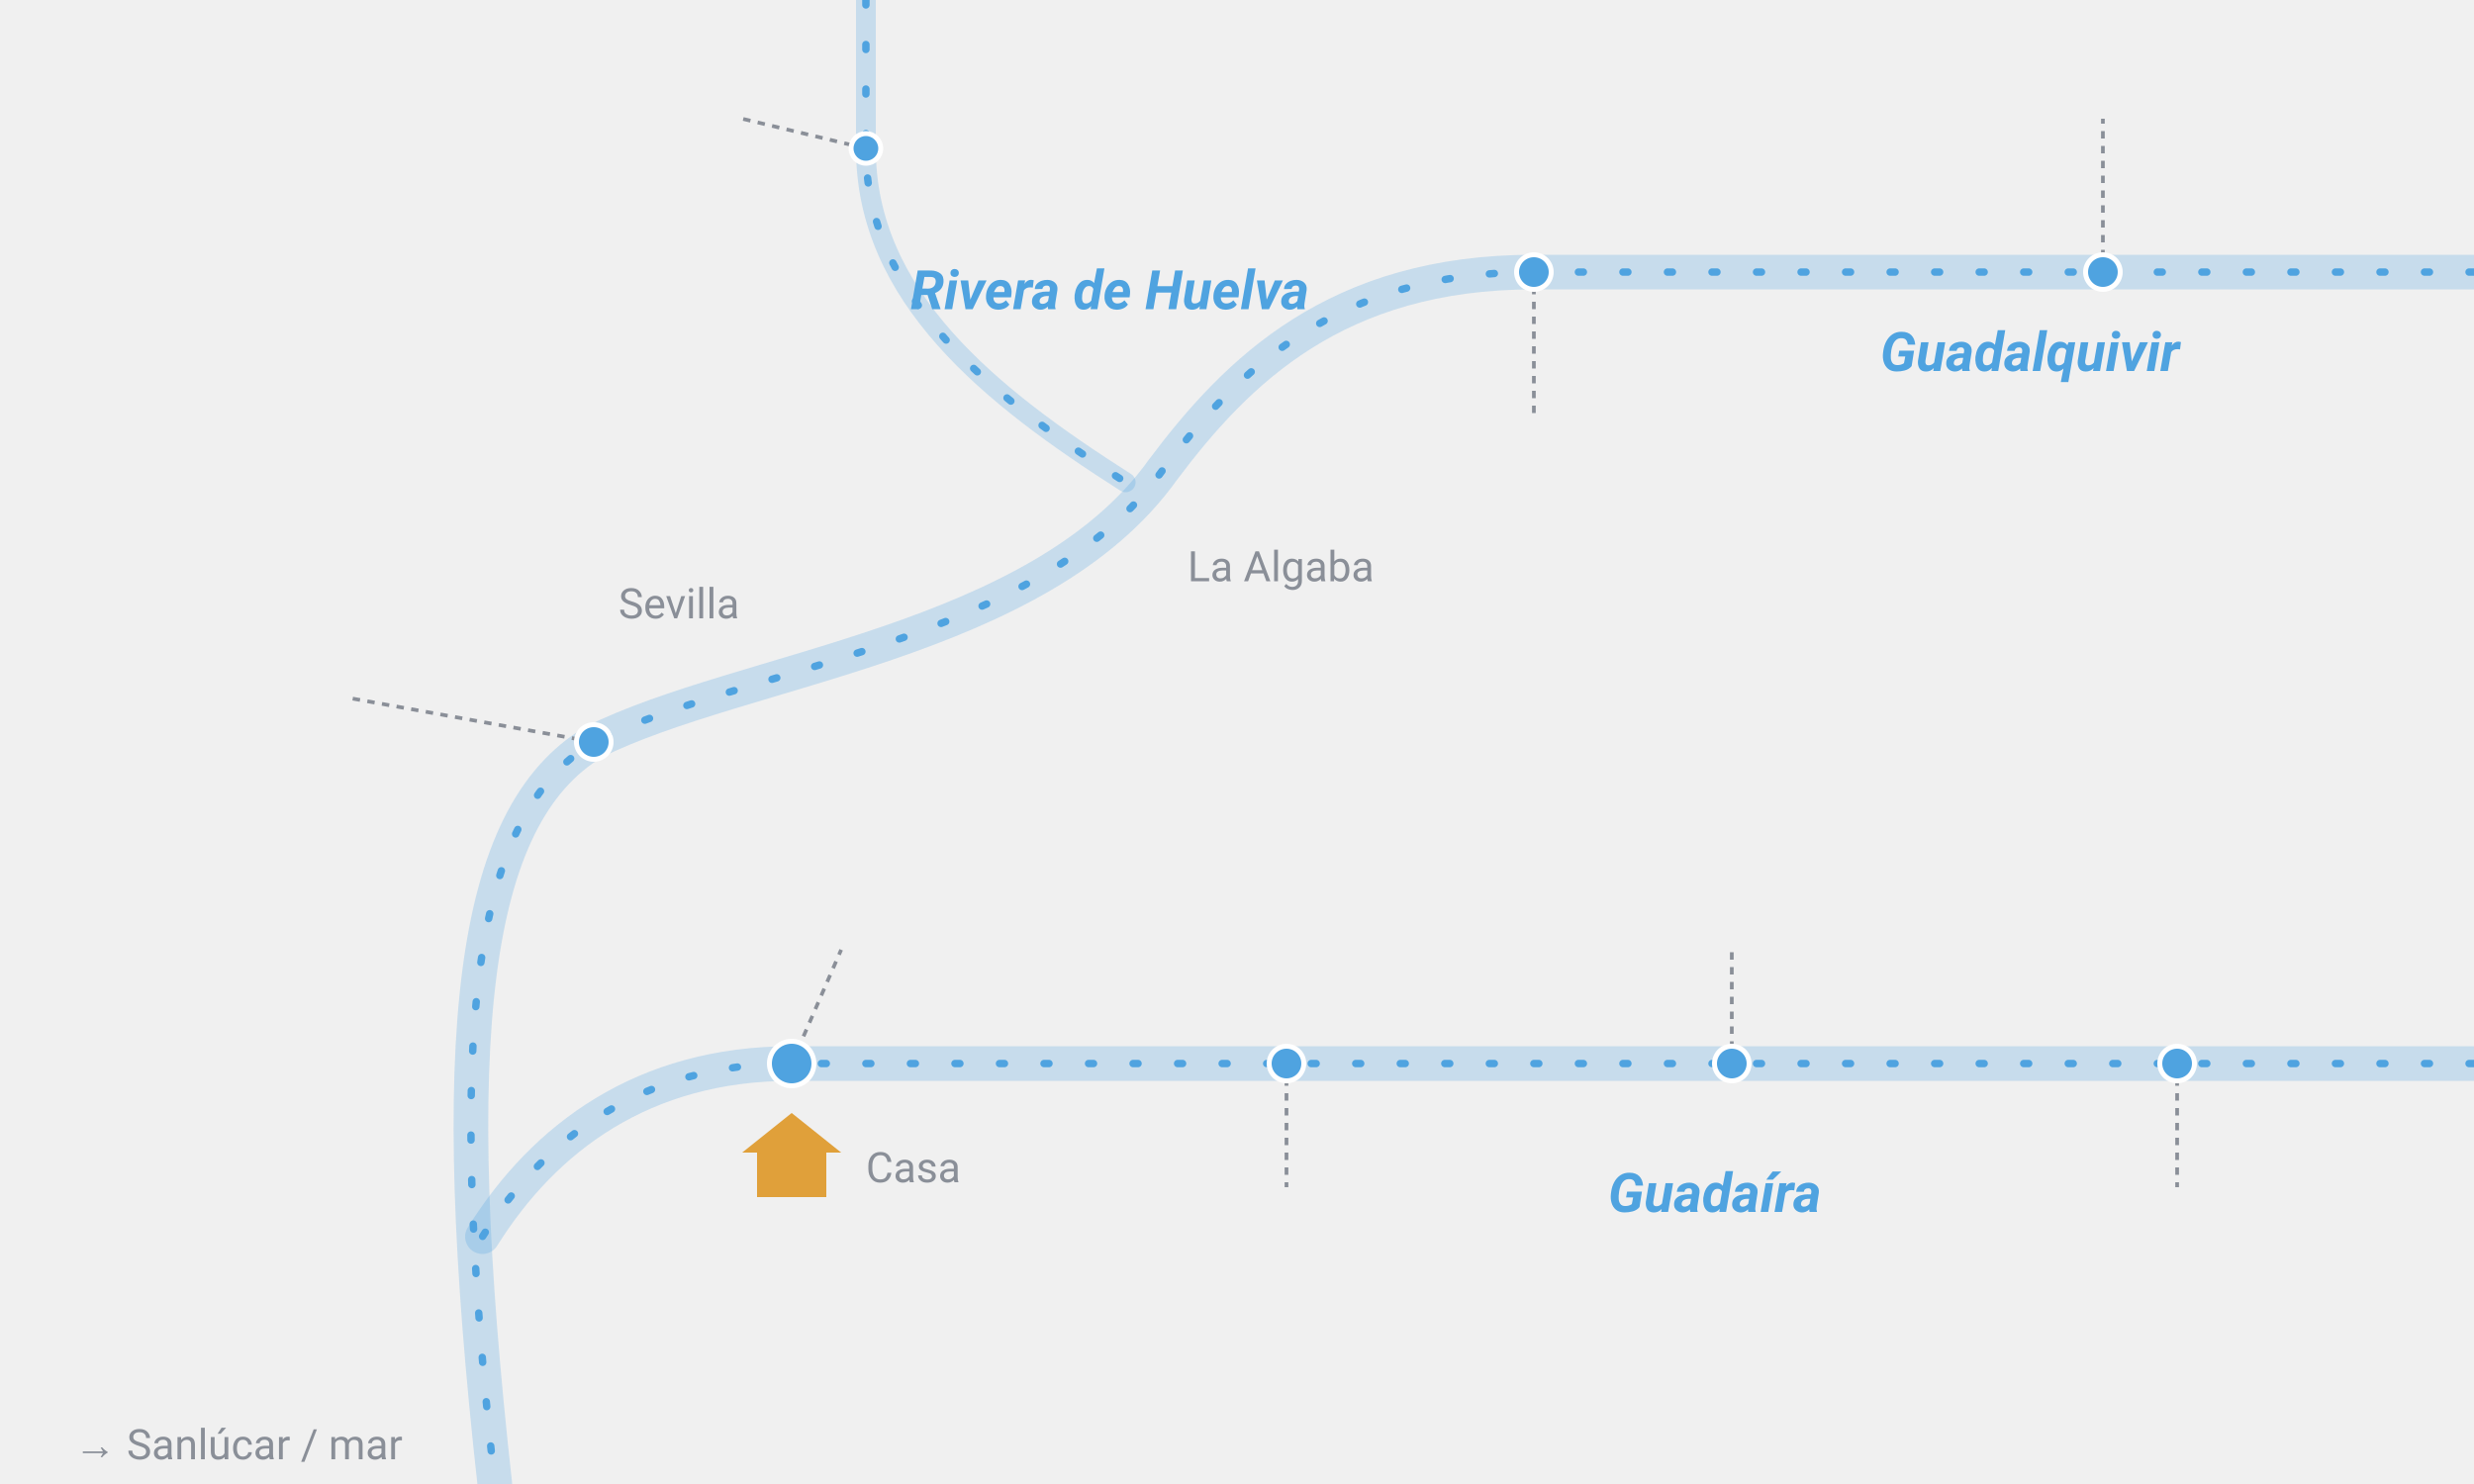
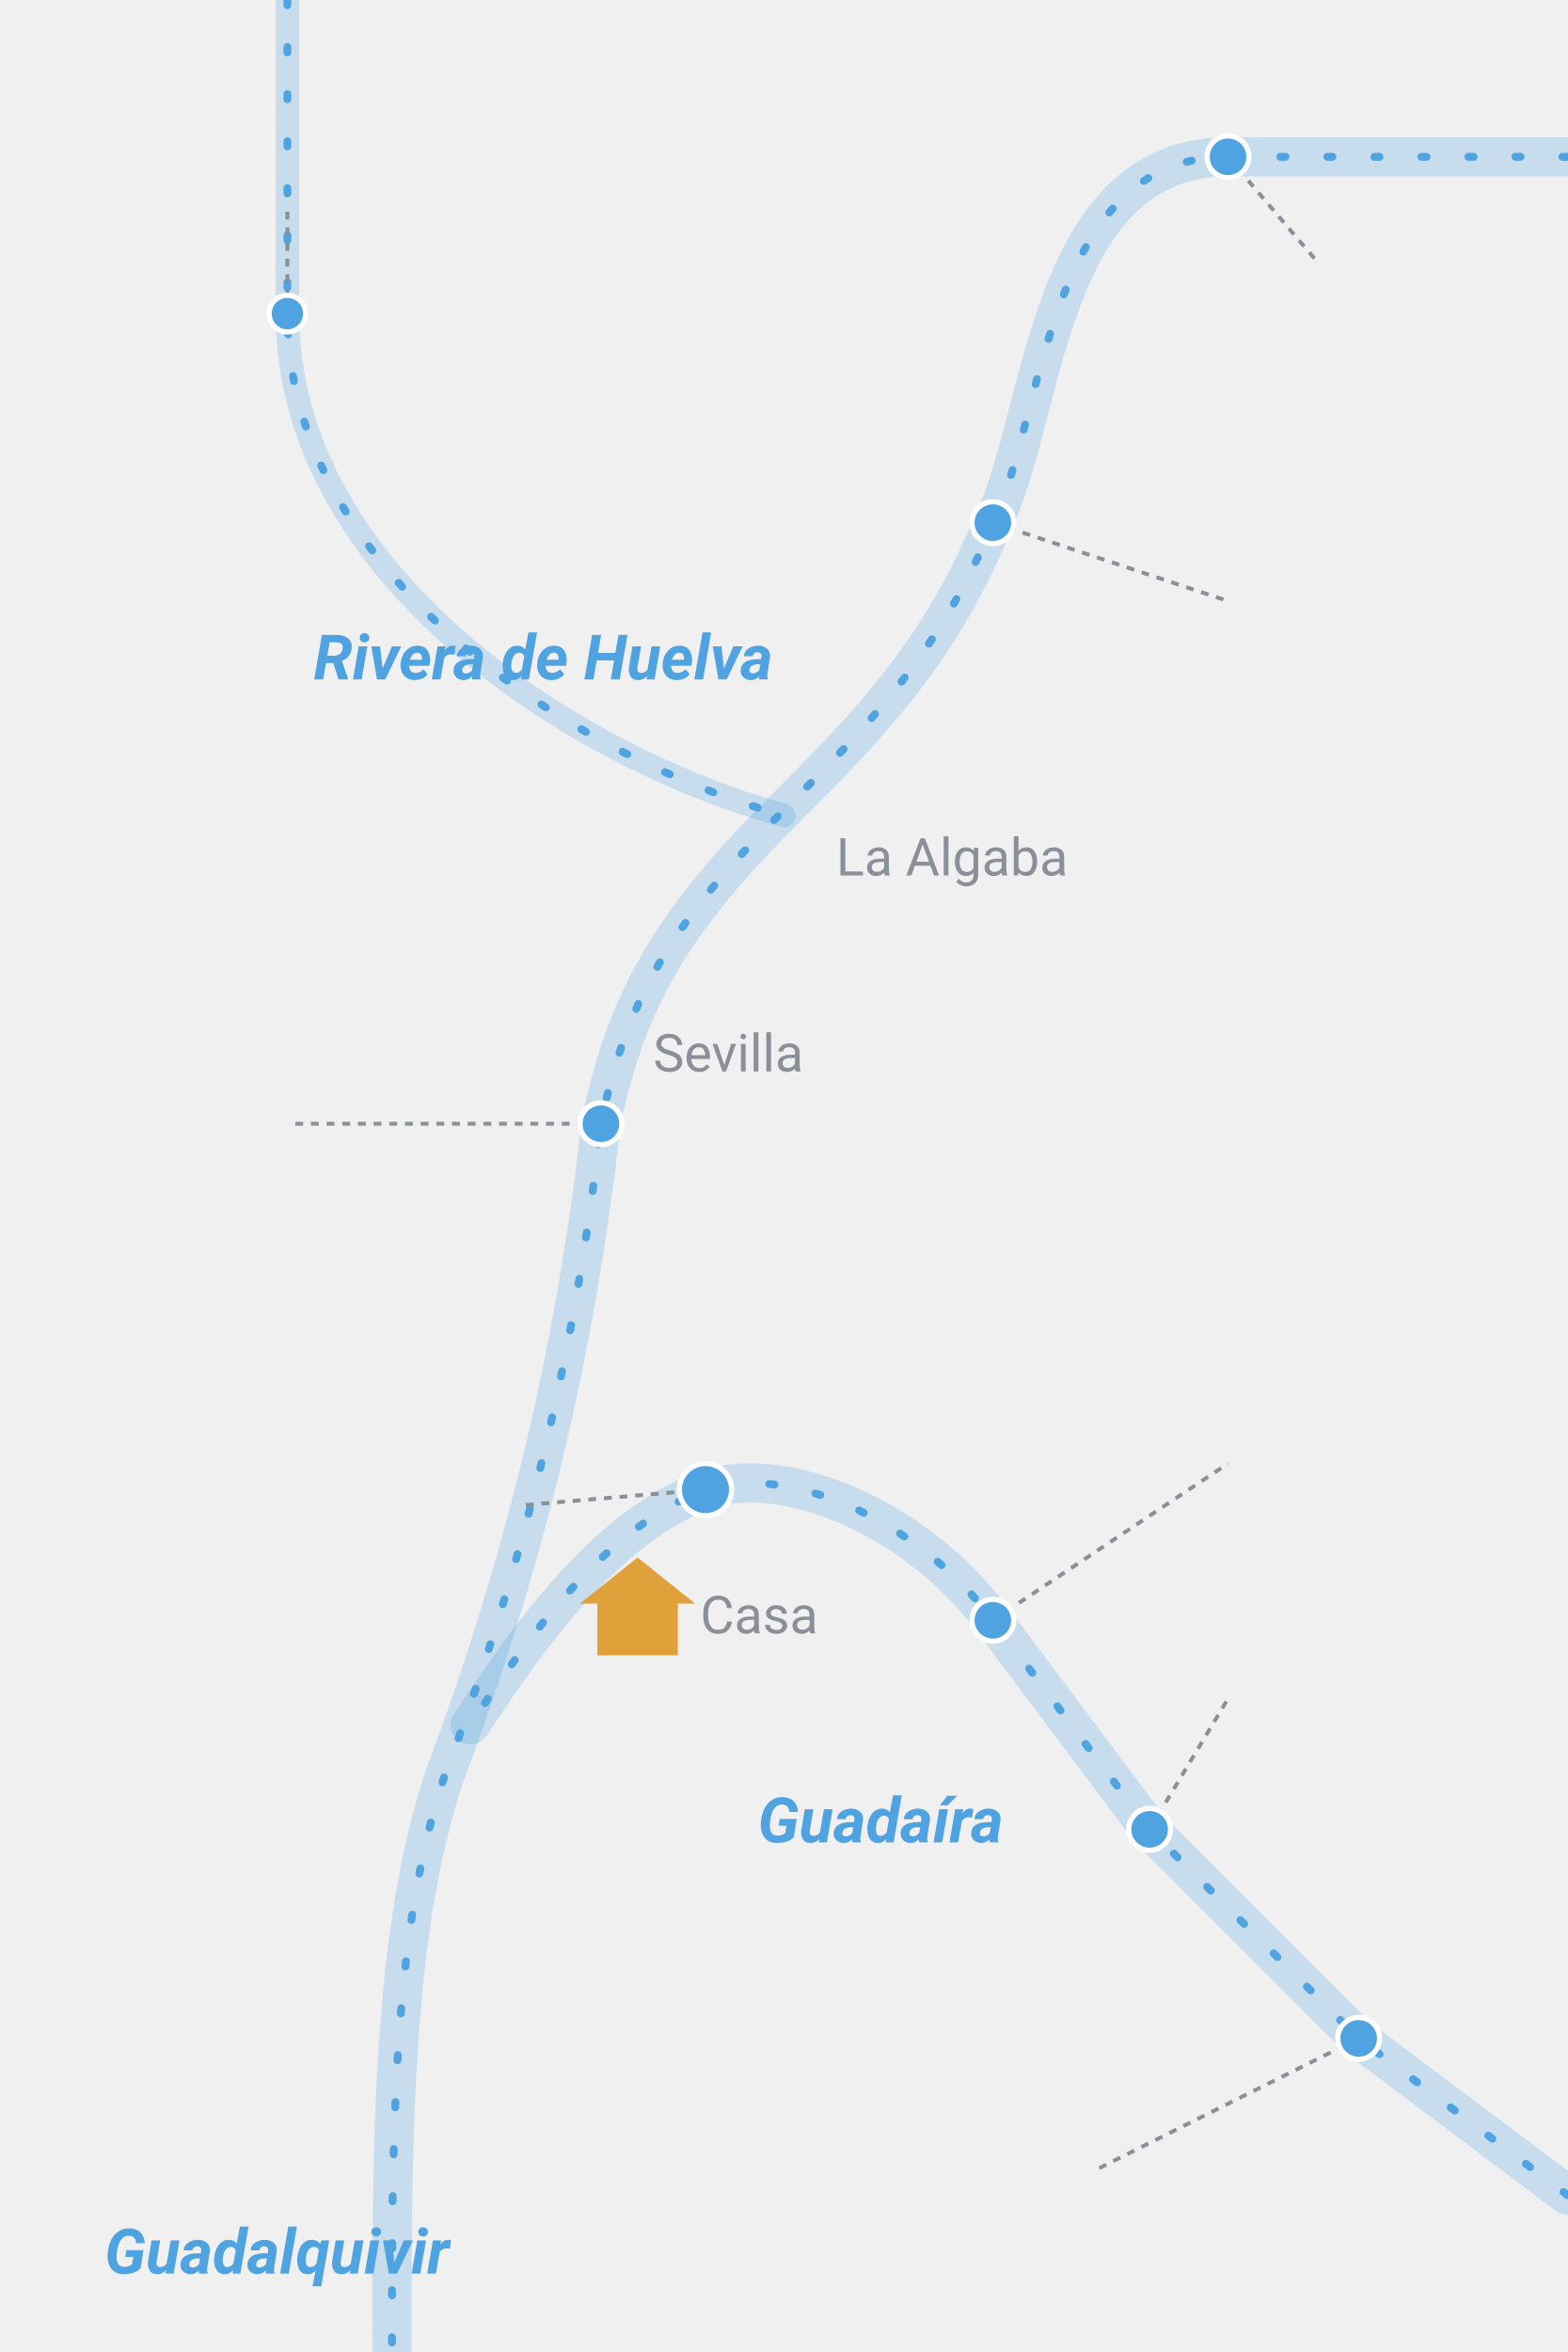
- <svg xmlns="http://www.w3.org/2000/svg" viewBox="0 0 1000 600" font-family="Roboto, Arial, sans-serif">
+ <svg xmlns="http://www.w3.org/2000/svg" width="600" height="900" viewBox="0 0 600 900" font-family="Roboto, Arial, sans-serif">
  <style>
    .bed   { fill: none; stroke: #4fa3e0; stroke-opacity: .25; stroke-linecap: round; stroke-linejoin: round; }
    .flow  { fill: none; stroke: #4fa3e0; stroke-width: 3; stroke-linecap: round; stroke-dasharray: 2 16;
             animation: flow 1.6s linear infinite; }
-     .trib  { stroke-width: 8; }
-     .main  { stroke-width: 14; }
+     .trib  { stroke-width: 9; }
+     .main  { stroke-width: 15; }
    .node  { fill: #4fa3e0; stroke: #fff; stroke-width: 2; }
    .lead  { stroke: #8a8f98; stroke-width: 1.5; stroke-dasharray: 3 3; }
-     .river { fill: #4fa3e0; font-size: 22px; font-weight: 600; font-style: italic; }
-     .place { fill: #8a8f98; font-size: 17px; }
+     .river { fill: #4fa3e0; font-size: 24px; font-weight: 600; font-style: italic; }
+     .place { fill: #8a8f98; font-size: 20px; }
    .home  { fill: #e0a03a; }
    @keyframes flow { to { stroke-dashoffset: -18; } }
  </style>
-   <path id="guadalquivir" class="bed main" d="M 1000 110 L 850 110 L 620 110 C 540 110 500 150 470 190 C 420 260 300 270 240 300 C 190 330 180 420 200 600" />
-   <path class="flow" d="M 1000 110 L 850 110 L 620 110 C 540 110 500 150 470 190 C 420 260 300 270 240 300 C 190 330 180 420 200 600" />
-   <text class="river" x="760" y="150">Guadalquivir</text>
-   <path class="bed trib" d="M 350 0 L 350 60 C 350 120 400 160 455 195" />
-   <path class="flow" d="M 350 0 L 350 60 C 350 120 400 160 455 195" />
-   <text class="river" x="368" y="125" font-size="17">Rivera de Huelva</text>
-   <path class="bed main" d="M 1000 430 L 880 430 L 700 430 L 520 430 L 320 430 C 260 430 220 460 195 500" />
-   <path class="flow" d="M 1000 430 L 880 430 L 700 430 L 520 430 L 320 430 C 260 430 220 460 195 500" />
-   <text class="river" x="650" y="490">Guadaíra</text>
-   <line class="lead" x1="850" y1="110" x2="850" y2="48" />
-   <circle class="node" cx="850" cy="110" r="7" />
-   <line class="lead" x1="620" y1="110" x2="620" y2="168" />
-   <circle class="node" cx="620" cy="110" r="7" />
-   <line class="lead" x1="350" y1="60" x2="300" y2="48" />
-   <circle class="node" cx="350" cy="60" r="6" />
-   <line class="lead" x1="240" y1="300" x2="140" y2="282" />
-   <circle class="node" cx="240" cy="300" r="7" />
-   <line class="lead" x1="880" y1="430" x2="880" y2="480" />
-   <circle class="node" cx="880" cy="430" r="7" />
-   <line class="lead" x1="700" y1="430" x2="700" y2="384" />
-   <circle class="node" cx="700" cy="430" r="7" />
-   <line class="lead" x1="520" y1="430" x2="520" y2="480" />
-   <circle class="node" cx="520" cy="430" r="7" />
-   <line class="lead" x1="320" y1="430" x2="340" y2="384" />
-   <circle class="node" cx="320" cy="430" r="9" />
-   <text class="place" x="480" y="235">La Algaba</text>
-   <text class="place" x="250" y="250">Sevilla</text>
-   <text class="place" x="30" y="590">→ Sanlúcar / mar</text>
-   <g class="home" transform="translate(300 450)">
+   <path class="bed main" d="M 600 60 L 470 60 C 400 60 400 160 380 200 C 360 250 330 280 300 310 C 260 350 240 380 230 430 C 220 520 200 600 170 680 C 150 740 150 820 150 900" />
+   <path class="flow" d="M 600 60 L 470 60 C 400 60 400 160 380 200 C 360 250 330 280 300 310 C 260 350 240 380 230 430 C 220 520 200 600 170 680 C 150 740 150 820 150 900" />
+   <text class="river" x="40" y="870">Guadalquivir</text>
+   <path class="bed trib" d="M 110 0 L 110 120 C 110 220 220 290 300 312" />
+   <path class="flow" d="M 110 0 L 110 120 C 110 220 220 290 300 312" />
+   <text class="river" x="120" y="260" font-size="19">Rivera de Huelva</text>
+   <path class="bed main" d="M 600 840 L 520 780 L 440 700 L 380 620 C 350 580 300 560 270 570 C 230 585 200 630 180 660" />
+   <path class="flow" d="M 600 840 L 520 780 L 440 700 L 380 620 C 350 580 300 560 270 570 C 230 585 200 630 180 660" />
+   <text class="river" x="290" y="705" font-size="22">Guadaíra</text>
+   <line class="lead" x1="470" y1="60" x2="504" y2="100" />
+   <circle class="node" cx="470" cy="60" r="8" />
+   <line class="lead" x1="380" y1="200" x2="470" y2="230" />
+   <circle class="node" cx="380" cy="200" r="8" />
+   <line class="lead" x1="110" y1="120" x2="110" y2="80" />
+   <circle class="node" cx="110" cy="120" r="7" />
+   <line class="lead" x1="230" y1="430" x2="110" y2="430" />
+   <circle class="node" cx="230" cy="430" r="8" />
+   <line class="lead" x1="520" y1="780" x2="420" y2="830" />
+   <circle class="node" cx="520" cy="780" r="8" />
+   <line class="lead" x1="440" y1="700" x2="470" y2="650" />
+   <circle class="node" cx="440" cy="700" r="8" />
+   <line class="lead" x1="380" y1="620" x2="470" y2="560" />
+   <circle class="node" cx="380" cy="620" r="8" />
+   <line class="lead" x1="270" y1="570" x2="200" y2="576" />
+   <circle class="node" cx="270" cy="570" r="10" />
+   <text class="place" x="320" y="335">La Algaba</text>
+   <text class="place" x="250" y="410">Sevilla</text>
+   <g class="home" transform="translate(222 596) scale(1.1)">
    <path d="M 20 0 L 40 16 L 34 16 L 34 34 L 6 34 L 6 16 L 0 16 Z" />
  </g>
-   <text class="place" x="350" y="478">Casa</text>
+   <text class="place" x="268" y="625">Casa</text>
</svg>
